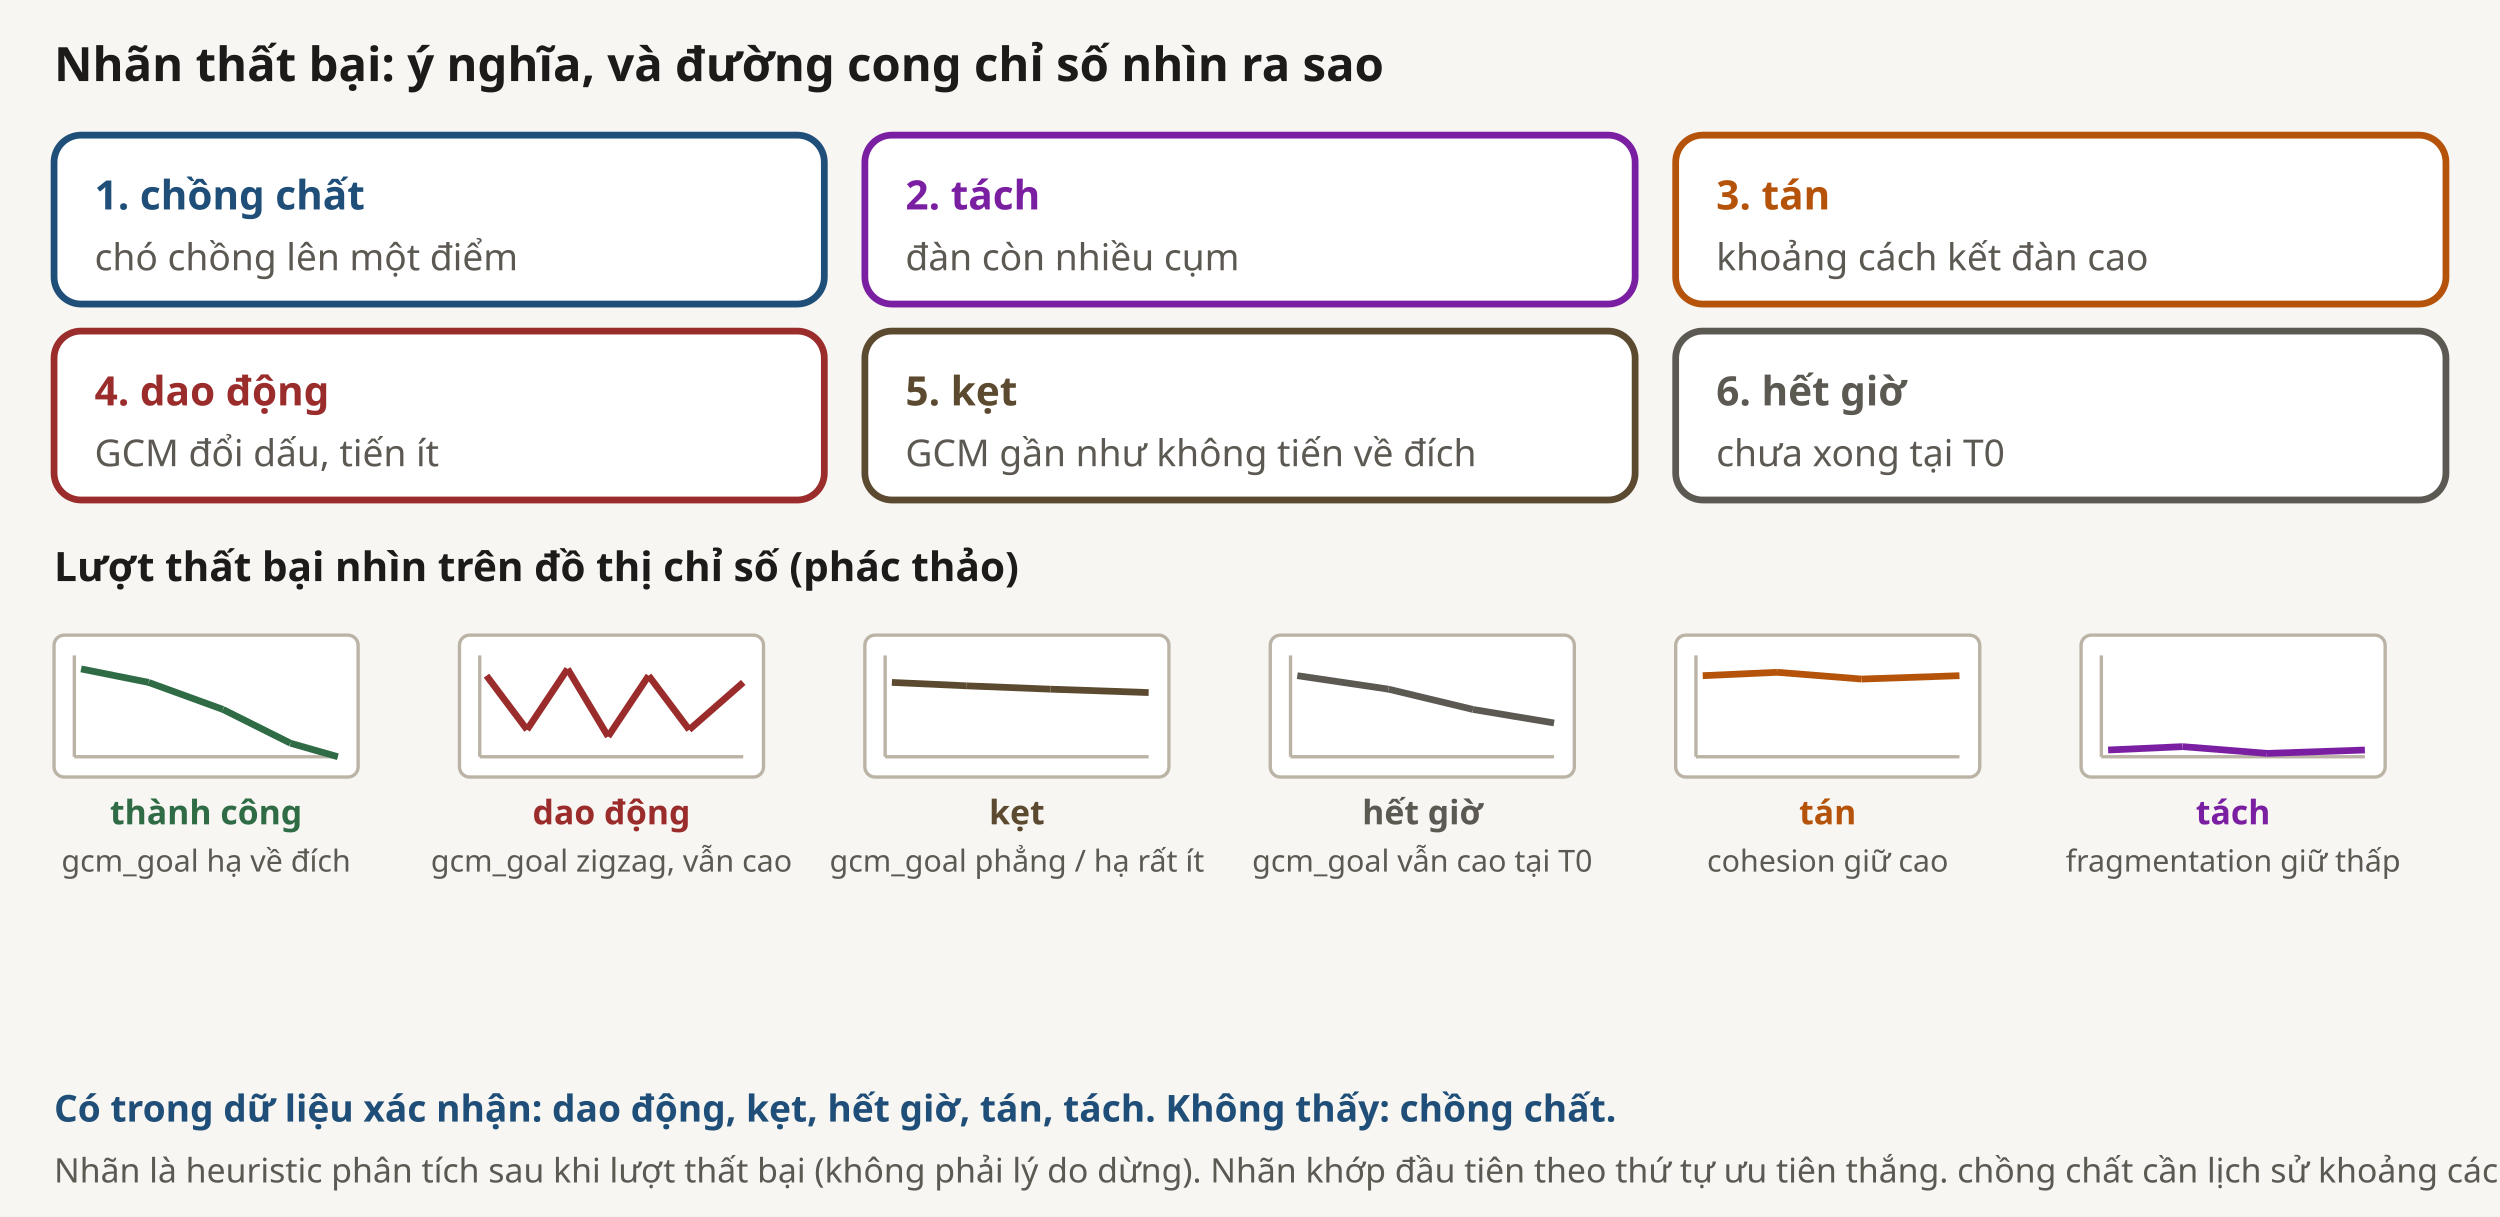
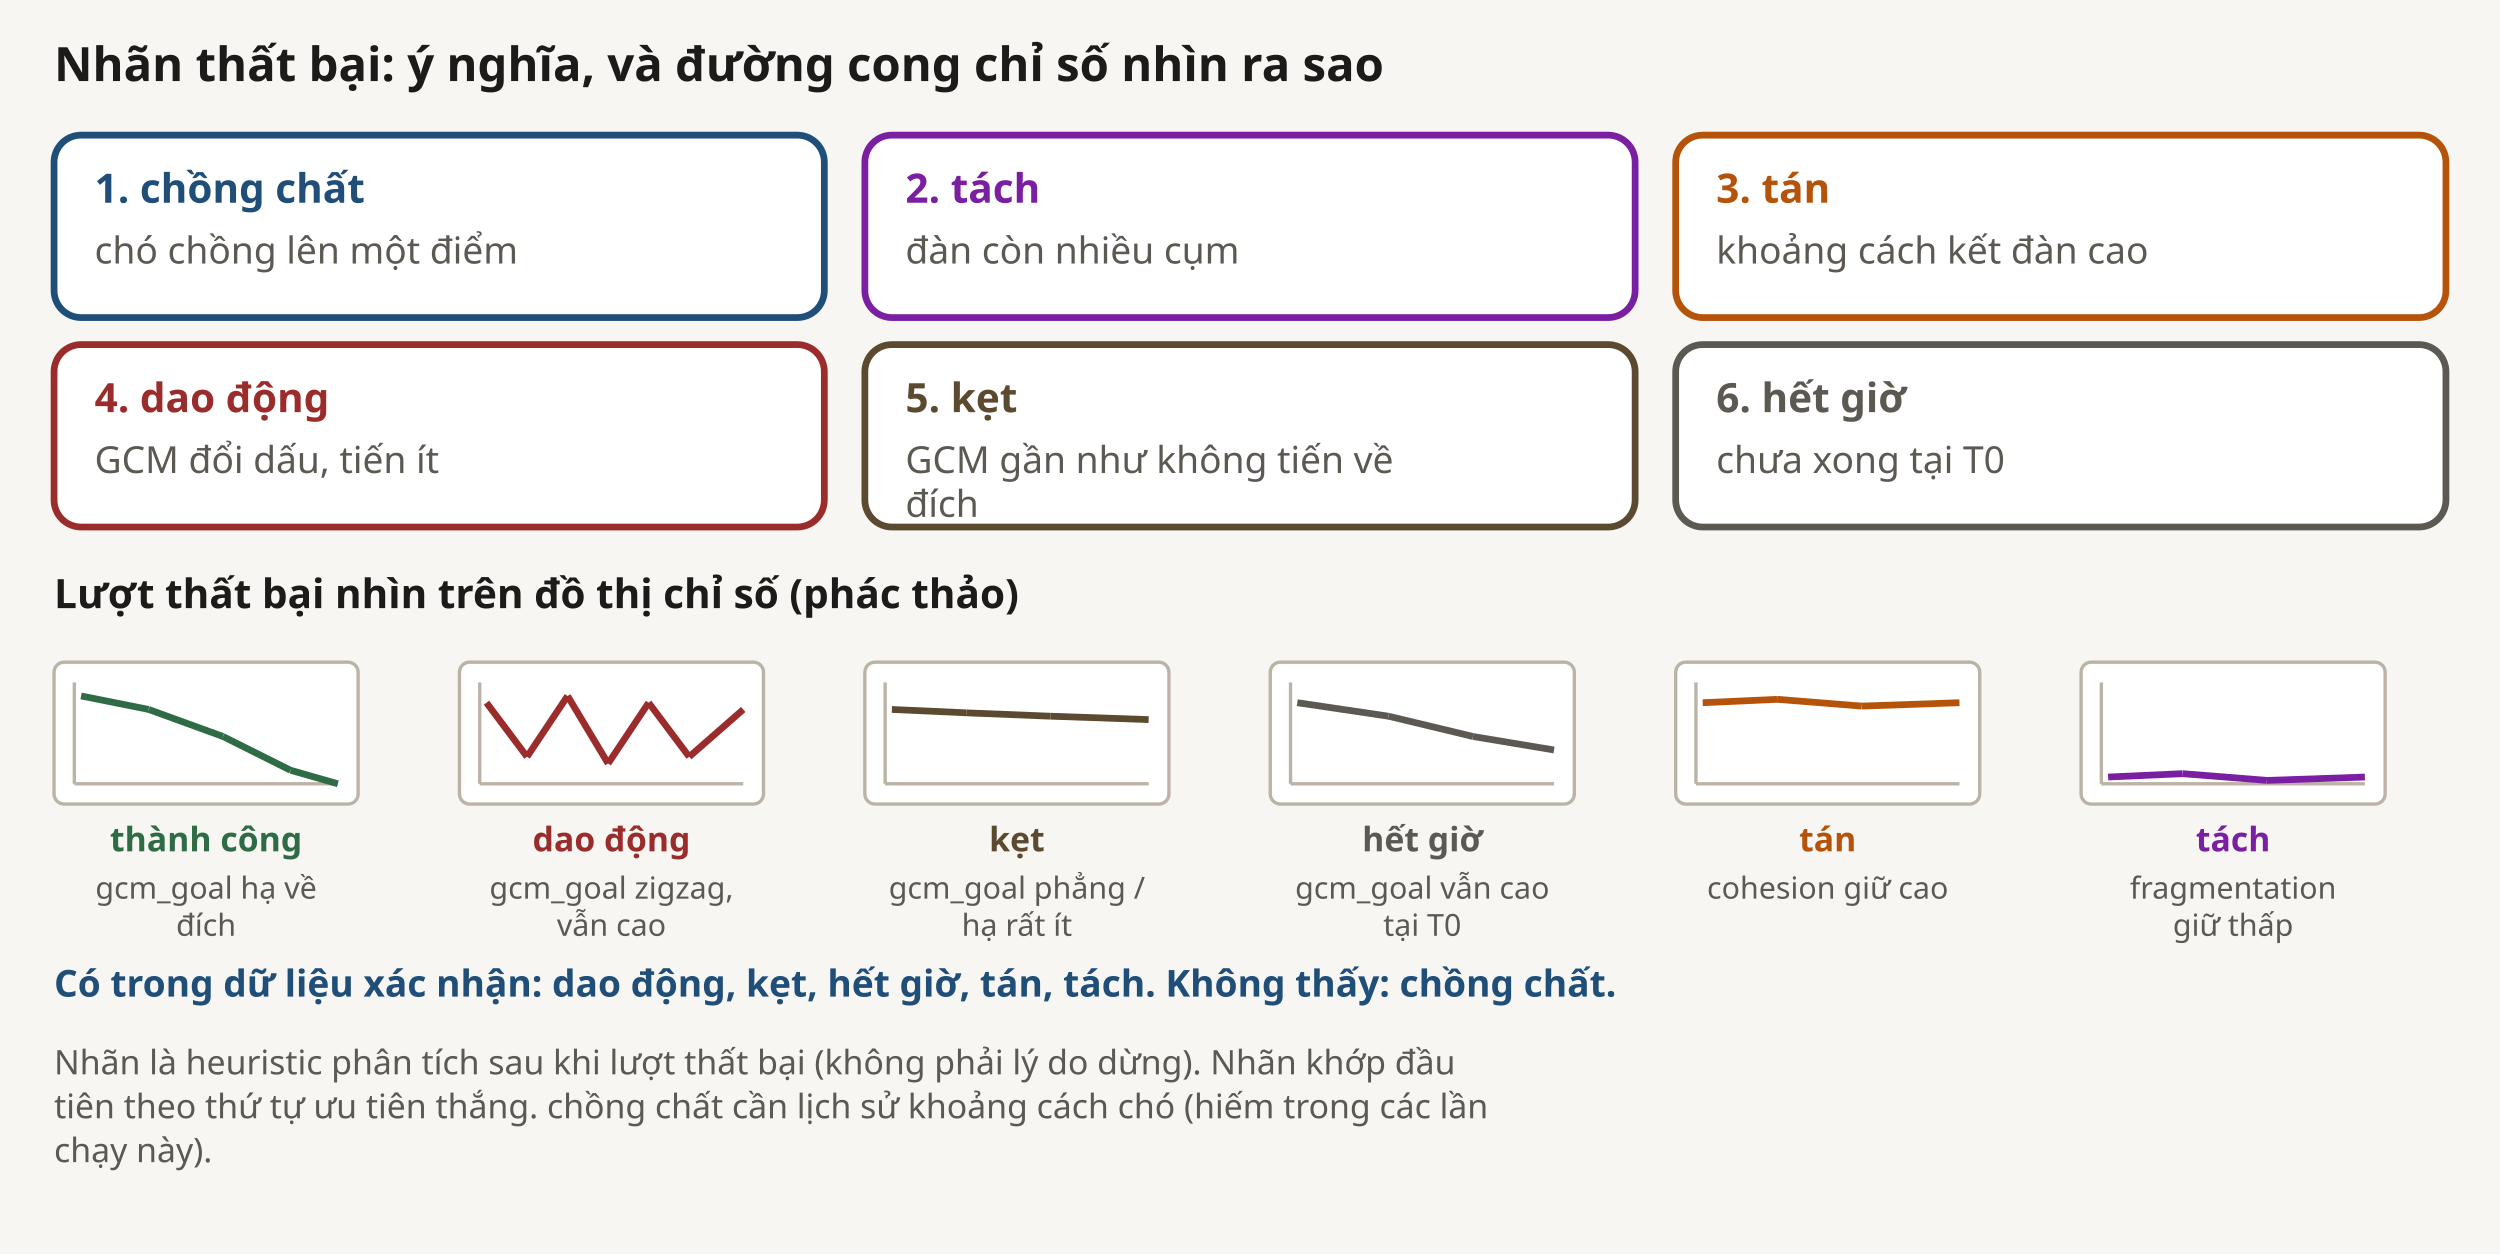
- <svg xmlns="http://www.w3.org/2000/svg" width="740" height="360" viewBox="0 0 740 360" role="img" aria-label="nhan that bai">
-   <rect x="0" y="0" width="740" height="360" fill="#f7f6f2" />
+ <svg xmlns="http://www.w3.org/2000/svg" width="740" height="371" viewBox="0 0 740 371" role="img" aria-label="nhan that bai">
+   <rect x="0" y="0" width="740" height="371" fill="#f7f6f2" />
  <text x="16" y="24" text-anchor="start" font-size="14" font-weight="700" fill="#1c1b19" font-family="Segoe UI,Noto Sans,sans-serif">Nhãn thất bại: ý nghĩa, và đường cong chỉ số nhìn ra sao</text>
-   <rect x="16" y="40" width="228" height="50" fill="#fff" stroke="#1f4e79" stroke-width="2" rx="8" />
-   <text x="28" y="62" text-anchor="start" font-size="12" font-weight="700" fill="#1f4e79" font-family="Segoe UI,Noto Sans,sans-serif">1. chồng chất</text>
-   <text x="28" y="80" text-anchor="start" font-size="11" fill="#5c5852" font-family="Segoe UI,Noto Sans,sans-serif">chó chồng lên một điểm</text>
-   <rect x="256" y="40" width="228" height="50" fill="#fff" stroke="#7b1fa2" stroke-width="2" rx="8" />
-   <text x="268" y="62" text-anchor="start" font-size="12" font-weight="700" fill="#7b1fa2" font-family="Segoe UI,Noto Sans,sans-serif">2. tách</text>
-   <text x="268" y="80" text-anchor="start" font-size="11" fill="#5c5852" font-family="Segoe UI,Noto Sans,sans-serif">đàn còn nhiều cụm</text>
-   <rect x="496" y="40" width="228" height="50" fill="#fff" stroke="#b45309" stroke-width="2" rx="8" />
-   <text x="508" y="62" text-anchor="start" font-size="12" font-weight="700" fill="#b45309" font-family="Segoe UI,Noto Sans,sans-serif">3. tán</text>
-   <text x="508" y="80" text-anchor="start" font-size="11" fill="#5c5852" font-family="Segoe UI,Noto Sans,sans-serif">khoảng cách kết đàn cao</text>
-   <rect x="16" y="98" width="228" height="50" fill="#fff" stroke="#9b2c2c" stroke-width="2" rx="8" />
-   <text x="28" y="120" text-anchor="start" font-size="12" font-weight="700" fill="#9b2c2c" font-family="Segoe UI,Noto Sans,sans-serif">4. dao động</text>
-   <text x="28" y="138" text-anchor="start" font-size="11" fill="#5c5852" font-family="Segoe UI,Noto Sans,sans-serif">GCM đổi dấu, tiến ít</text>
-   <rect x="256" y="98" width="228" height="50" fill="#fff" stroke="#5b4a2f" stroke-width="2" rx="8" />
-   <text x="268" y="120" text-anchor="start" font-size="12" font-weight="700" fill="#5b4a2f" font-family="Segoe UI,Noto Sans,sans-serif">5. kẹt</text>
-   <text x="268" y="138" text-anchor="start" font-size="11" fill="#5c5852" font-family="Segoe UI,Noto Sans,sans-serif">GCM gần như không tiến về đích</text>
-   <rect x="496" y="98" width="228" height="50" fill="#fff" stroke="#5c5852" stroke-width="2" rx="8" />
-   <text x="508" y="120" text-anchor="start" font-size="12" font-weight="700" fill="#5c5852" font-family="Segoe UI,Noto Sans,sans-serif">6. hết giờ</text>
-   <text x="508" y="138" text-anchor="start" font-size="11" fill="#5c5852" font-family="Segoe UI,Noto Sans,sans-serif">chưa xong tại T0</text>
-   <text x="16" y="172" text-anchor="start" font-size="12" font-weight="700" fill="#1c1b19" font-family="Segoe UI,Noto Sans,sans-serif">Lượt thất bại nhìn trên đồ thị chỉ số (phác thảo)</text>
-   <rect x="16" y="188" width="90" height="42" fill="#fff" stroke="#bbb3a5" stroke-width="1" rx="3" />
-   <line x1="22" y1="224" x2="100" y2="224" stroke="#bbb3a5" stroke-width="1" />
-   <line x1="22" y1="194" x2="22" y2="224" stroke="#bbb3a5" stroke-width="1" />
-   <line x1="24" y1="198" x2="44" y2="202" stroke="#2f6b45" stroke-width="2" />
-   <line x1="44" y1="202" x2="66" y2="210" stroke="#2f6b45" stroke-width="2" />
-   <line x1="66" y1="210" x2="86" y2="220" stroke="#2f6b45" stroke-width="2" />
-   <line x1="86" y1="220" x2="100" y2="224" stroke="#2f6b45" stroke-width="2" />
-   <text x="61" y="244" text-anchor="middle" font-size="10" font-weight="700" fill="#2f6b45" font-family="Segoe UI,Noto Sans,sans-serif">thành công</text>
-   <text x="61" y="258" text-anchor="middle" font-size="9" fill="#5c5852" font-family="Segoe UI,Noto Sans,sans-serif">gcm_goal hạ về đích</text>
-   <rect x="136" y="188" width="90" height="42" fill="#fff" stroke="#bbb3a5" stroke-width="1" rx="3" />
-   <line x1="142" y1="224" x2="220" y2="224" stroke="#bbb3a5" stroke-width="1" />
-   <line x1="142" y1="194" x2="142" y2="224" stroke="#bbb3a5" stroke-width="1" />
-   <line x1="144" y1="200" x2="156" y2="216" stroke="#9b2c2c" stroke-width="2" />
-   <line x1="156" y1="216" x2="168" y2="198" stroke="#9b2c2c" stroke-width="2" />
-   <line x1="168" y1="198" x2="180" y2="218" stroke="#9b2c2c" stroke-width="2" />
-   <line x1="180" y1="218" x2="192" y2="200" stroke="#9b2c2c" stroke-width="2" />
-   <line x1="192" y1="200" x2="204" y2="216" stroke="#9b2c2c" stroke-width="2" />
-   <line x1="204" y1="216" x2="220" y2="202" stroke="#9b2c2c" stroke-width="2" />
-   <text x="181" y="244" text-anchor="middle" font-size="10" font-weight="700" fill="#9b2c2c" font-family="Segoe UI,Noto Sans,sans-serif">dao động</text>
-   <text x="181" y="258" text-anchor="middle" font-size="9" fill="#5c5852" font-family="Segoe UI,Noto Sans,sans-serif">gcm_goal zigzag, vẫn cao</text>
-   <rect x="256" y="188" width="90" height="42" fill="#fff" stroke="#bbb3a5" stroke-width="1" rx="3" />
-   <line x1="262" y1="224" x2="340" y2="224" stroke="#bbb3a5" stroke-width="1" />
-   <line x1="262" y1="194" x2="262" y2="224" stroke="#bbb3a5" stroke-width="1" />
-   <line x1="264" y1="202" x2="286" y2="203" stroke="#5b4a2f" stroke-width="2" />
-   <line x1="286" y1="203" x2="311" y2="204" stroke="#5b4a2f" stroke-width="2" />
-   <line x1="311" y1="204" x2="340" y2="205" stroke="#5b4a2f" stroke-width="2" />
-   <text x="301" y="244" text-anchor="middle" font-size="10" font-weight="700" fill="#5b4a2f" font-family="Segoe UI,Noto Sans,sans-serif">kẹt</text>
-   <text x="301" y="258" text-anchor="middle" font-size="9" fill="#5c5852" font-family="Segoe UI,Noto Sans,sans-serif">gcm_goal phẳng / hạ rất ít</text>
-   <rect x="376" y="188" width="90" height="42" fill="#fff" stroke="#bbb3a5" stroke-width="1" rx="3" />
-   <line x1="382" y1="224" x2="460" y2="224" stroke="#bbb3a5" stroke-width="1" />
-   <line x1="382" y1="194" x2="382" y2="224" stroke="#bbb3a5" stroke-width="1" />
-   <line x1="384" y1="200" x2="411" y2="204" stroke="#5c5852" stroke-width="2" />
-   <line x1="411" y1="204" x2="436" y2="210" stroke="#5c5852" stroke-width="2" />
-   <line x1="436" y1="210" x2="460" y2="214" stroke="#5c5852" stroke-width="2" />
-   <text x="421" y="244" text-anchor="middle" font-size="10" font-weight="700" fill="#5c5852" font-family="Segoe UI,Noto Sans,sans-serif">hết giờ</text>
-   <text x="421" y="258" text-anchor="middle" font-size="9" fill="#5c5852" font-family="Segoe UI,Noto Sans,sans-serif">gcm_goal vẫn cao tại T0</text>
-   <rect x="496" y="188" width="90" height="42" fill="#fff" stroke="#bbb3a5" stroke-width="1" rx="3" />
-   <line x1="502" y1="224" x2="580" y2="224" stroke="#bbb3a5" stroke-width="1" />
-   <line x1="502" y1="194" x2="502" y2="224" stroke="#bbb3a5" stroke-width="1" />
-   <line x1="504" y1="200" x2="526" y2="199" stroke="#b45309" stroke-width="2" />
-   <line x1="526" y1="199" x2="551" y2="201" stroke="#b45309" stroke-width="2" />
-   <line x1="551" y1="201" x2="580" y2="200" stroke="#b45309" stroke-width="2" />
-   <text x="541" y="244" text-anchor="middle" font-size="10" font-weight="700" fill="#b45309" font-family="Segoe UI,Noto Sans,sans-serif">tán</text>
-   <text x="541" y="258" text-anchor="middle" font-size="9" fill="#5c5852" font-family="Segoe UI,Noto Sans,sans-serif">cohesion giữ cao</text>
-   <rect x="616" y="188" width="90" height="42" fill="#fff" stroke="#bbb3a5" stroke-width="1" rx="3" />
-   <line x1="622" y1="224" x2="700" y2="224" stroke="#bbb3a5" stroke-width="1" />
-   <line x1="622" y1="194" x2="622" y2="224" stroke="#bbb3a5" stroke-width="1" />
-   <line x1="624" y1="222" x2="646" y2="221" stroke="#7b1fa2" stroke-width="2" />
-   <line x1="646" y1="221" x2="671" y2="223" stroke="#7b1fa2" stroke-width="2" />
-   <line x1="671" y1="223" x2="700" y2="222" stroke="#7b1fa2" stroke-width="2" />
-   <text x="661" y="244" text-anchor="middle" font-size="10" font-weight="700" fill="#7b1fa2" font-family="Segoe UI,Noto Sans,sans-serif">tách</text>
-   <text x="661" y="258" text-anchor="middle" font-size="9" fill="#5c5852" font-family="Segoe UI,Noto Sans,sans-serif">fragmentation giữ thấp</text>
-   <text x="16" y="332" text-anchor="start" font-size="11" font-weight="700" fill="#1f4e79" font-family="Segoe UI,Noto Sans,sans-serif">Có trong dữ liệu xác nhận: dao động, kẹt, hết giờ, tán, tách. Không thấy: chồng chất.</text>
-   <text x="16" y="350" text-anchor="start" font-size="10" fill="#5c5852" font-family="Segoe UI,Noto Sans,sans-serif">Nhãn là heuristic phân tích sau khi lượt thất bại (không phải lý do dừng). Nhãn khớp đầu tiên theo thứ tự ưu tiên thắng. chồng chất cần lịch sử khoảng cách chó (hiếm trong các lần chạy này).</text>
+   <rect x="16" y="40" width="228" height="54" fill="#fff" stroke="#1f4e79" stroke-width="2" rx="8" />
+   <text x="28" y="60" text-anchor="start" font-size="12" font-weight="700" fill="#1f4e79" font-family="Segoe UI,Noto Sans,sans-serif">1. chồng chất</text>
+   <text x="28" y="78" text-anchor="start" font-size="11" fill="#5c5852" font-family="Segoe UI,Noto Sans,sans-serif">chó chồng lên một điểm</text>
+   <rect x="256" y="40" width="228" height="54" fill="#fff" stroke="#7b1fa2" stroke-width="2" rx="8" />
+   <text x="268" y="60" text-anchor="start" font-size="12" font-weight="700" fill="#7b1fa2" font-family="Segoe UI,Noto Sans,sans-serif">2. tách</text>
+   <text x="268" y="78" text-anchor="start" font-size="11" fill="#5c5852" font-family="Segoe UI,Noto Sans,sans-serif">đàn còn nhiều cụm</text>
+   <rect x="496" y="40" width="228" height="54" fill="#fff" stroke="#b45309" stroke-width="2" rx="8" />
+   <text x="508" y="60" text-anchor="start" font-size="12" font-weight="700" fill="#b45309" font-family="Segoe UI,Noto Sans,sans-serif">3. tán</text>
+   <text x="508" y="78" text-anchor="start" font-size="11" fill="#5c5852" font-family="Segoe UI,Noto Sans,sans-serif">khoảng cách kết đàn cao</text>
+   <rect x="16" y="102" width="228" height="54" fill="#fff" stroke="#9b2c2c" stroke-width="2" rx="8" />
+   <text x="28" y="122" text-anchor="start" font-size="12" font-weight="700" fill="#9b2c2c" font-family="Segoe UI,Noto Sans,sans-serif">4. dao động</text>
+   <text x="28" y="140" text-anchor="start" font-size="11" fill="#5c5852" font-family="Segoe UI,Noto Sans,sans-serif">GCM đổi dấu, tiến ít</text>
+   <rect x="256" y="102" width="228" height="54" fill="#fff" stroke="#5b4a2f" stroke-width="2" rx="8" />
+   <text x="268" y="122" text-anchor="start" font-size="12" font-weight="700" fill="#5b4a2f" font-family="Segoe UI,Noto Sans,sans-serif">5. kẹt</text>
+   <text x="268" y="140" text-anchor="start" font-size="11" fill="#5c5852" font-family="Segoe UI,Noto Sans,sans-serif">GCM gần như không tiến về</text>
+   <text x="268" y="153" text-anchor="start" font-size="11" fill="#5c5852" font-family="Segoe UI,Noto Sans,sans-serif">đích</text>
+   <rect x="496" y="102" width="228" height="54" fill="#fff" stroke="#5c5852" stroke-width="2" rx="8" />
+   <text x="508" y="122" text-anchor="start" font-size="12" font-weight="700" fill="#5c5852" font-family="Segoe UI,Noto Sans,sans-serif">6. hết giờ</text>
+   <text x="508" y="140" text-anchor="start" font-size="11" fill="#5c5852" font-family="Segoe UI,Noto Sans,sans-serif">chưa xong tại T0</text>
+   <text x="16" y="180" text-anchor="start" font-size="12" font-weight="700" fill="#1c1b19" font-family="Segoe UI,Noto Sans,sans-serif">Lượt thất bại nhìn trên đồ thị chỉ số (phác thảo)</text>
+   <rect x="16" y="196" width="90" height="42" fill="#fff" stroke="#bbb3a5" stroke-width="1" rx="3" />
+   <line x1="22" y1="232" x2="100" y2="232" stroke="#bbb3a5" stroke-width="1" />
+   <line x1="22" y1="202" x2="22" y2="232" stroke="#bbb3a5" stroke-width="1" />
+   <line x1="24" y1="206" x2="44" y2="210" stroke="#2f6b45" stroke-width="2" />
+   <line x1="44" y1="210" x2="66" y2="218" stroke="#2f6b45" stroke-width="2" />
+   <line x1="66" y1="218" x2="86" y2="228" stroke="#2f6b45" stroke-width="2" />
+   <line x1="86" y1="228" x2="100" y2="232" stroke="#2f6b45" stroke-width="2" />
+   <text x="61" y="252" text-anchor="middle" font-size="10" font-weight="700" fill="#2f6b45" font-family="Segoe UI,Noto Sans,sans-serif">thành công</text>
+   <text x="61" y="266" text-anchor="middle" font-size="9" fill="#5c5852" font-family="Segoe UI,Noto Sans,sans-serif">gcm_goal hạ về</text>
+   <text x="61" y="277" text-anchor="middle" font-size="9" fill="#5c5852" font-family="Segoe UI,Noto Sans,sans-serif">đích</text>
+   <rect x="136" y="196" width="90" height="42" fill="#fff" stroke="#bbb3a5" stroke-width="1" rx="3" />
+   <line x1="142" y1="232" x2="220" y2="232" stroke="#bbb3a5" stroke-width="1" />
+   <line x1="142" y1="202" x2="142" y2="232" stroke="#bbb3a5" stroke-width="1" />
+   <line x1="144" y1="208" x2="156" y2="224" stroke="#9b2c2c" stroke-width="2" />
+   <line x1="156" y1="224" x2="168" y2="206" stroke="#9b2c2c" stroke-width="2" />
+   <line x1="168" y1="206" x2="180" y2="226" stroke="#9b2c2c" stroke-width="2" />
+   <line x1="180" y1="226" x2="192" y2="208" stroke="#9b2c2c" stroke-width="2" />
+   <line x1="192" y1="208" x2="204" y2="224" stroke="#9b2c2c" stroke-width="2" />
+   <line x1="204" y1="224" x2="220" y2="210" stroke="#9b2c2c" stroke-width="2" />
+   <text x="181" y="252" text-anchor="middle" font-size="10" font-weight="700" fill="#9b2c2c" font-family="Segoe UI,Noto Sans,sans-serif">dao động</text>
+   <text x="181" y="266" text-anchor="middle" font-size="9" fill="#5c5852" font-family="Segoe UI,Noto Sans,sans-serif">gcm_goal zigzag,</text>
+   <text x="181" y="277" text-anchor="middle" font-size="9" fill="#5c5852" font-family="Segoe UI,Noto Sans,sans-serif">vẫn cao</text>
+   <rect x="256" y="196" width="90" height="42" fill="#fff" stroke="#bbb3a5" stroke-width="1" rx="3" />
+   <line x1="262" y1="232" x2="340" y2="232" stroke="#bbb3a5" stroke-width="1" />
+   <line x1="262" y1="202" x2="262" y2="232" stroke="#bbb3a5" stroke-width="1" />
+   <line x1="264" y1="210" x2="286" y2="211" stroke="#5b4a2f" stroke-width="2" />
+   <line x1="286" y1="211" x2="311" y2="212" stroke="#5b4a2f" stroke-width="2" />
+   <line x1="311" y1="212" x2="340" y2="213" stroke="#5b4a2f" stroke-width="2" />
+   <text x="301" y="252" text-anchor="middle" font-size="10" font-weight="700" fill="#5b4a2f" font-family="Segoe UI,Noto Sans,sans-serif">kẹt</text>
+   <text x="301" y="266" text-anchor="middle" font-size="9" fill="#5c5852" font-family="Segoe UI,Noto Sans,sans-serif">gcm_goal phẳng /</text>
+   <text x="301" y="277" text-anchor="middle" font-size="9" fill="#5c5852" font-family="Segoe UI,Noto Sans,sans-serif">hạ rất ít</text>
+   <rect x="376" y="196" width="90" height="42" fill="#fff" stroke="#bbb3a5" stroke-width="1" rx="3" />
+   <line x1="382" y1="232" x2="460" y2="232" stroke="#bbb3a5" stroke-width="1" />
+   <line x1="382" y1="202" x2="382" y2="232" stroke="#bbb3a5" stroke-width="1" />
+   <line x1="384" y1="208" x2="411" y2="212" stroke="#5c5852" stroke-width="2" />
+   <line x1="411" y1="212" x2="436" y2="218" stroke="#5c5852" stroke-width="2" />
+   <line x1="436" y1="218" x2="460" y2="222" stroke="#5c5852" stroke-width="2" />
+   <text x="421" y="252" text-anchor="middle" font-size="10" font-weight="700" fill="#5c5852" font-family="Segoe UI,Noto Sans,sans-serif">hết giờ</text>
+   <text x="421" y="266" text-anchor="middle" font-size="9" fill="#5c5852" font-family="Segoe UI,Noto Sans,sans-serif">gcm_goal vẫn cao</text>
+   <text x="421" y="277" text-anchor="middle" font-size="9" fill="#5c5852" font-family="Segoe UI,Noto Sans,sans-serif">tại T0</text>
+   <rect x="496" y="196" width="90" height="42" fill="#fff" stroke="#bbb3a5" stroke-width="1" rx="3" />
+   <line x1="502" y1="232" x2="580" y2="232" stroke="#bbb3a5" stroke-width="1" />
+   <line x1="502" y1="202" x2="502" y2="232" stroke="#bbb3a5" stroke-width="1" />
+   <line x1="504" y1="208" x2="526" y2="207" stroke="#b45309" stroke-width="2" />
+   <line x1="526" y1="207" x2="551" y2="209" stroke="#b45309" stroke-width="2" />
+   <line x1="551" y1="209" x2="580" y2="208" stroke="#b45309" stroke-width="2" />
+   <text x="541" y="252" text-anchor="middle" font-size="10" font-weight="700" fill="#b45309" font-family="Segoe UI,Noto Sans,sans-serif">tán</text>
+   <text x="541" y="266" text-anchor="middle" font-size="9" fill="#5c5852" font-family="Segoe UI,Noto Sans,sans-serif">cohesion giữ cao</text>
+   <rect x="616" y="196" width="90" height="42" fill="#fff" stroke="#bbb3a5" stroke-width="1" rx="3" />
+   <line x1="622" y1="232" x2="700" y2="232" stroke="#bbb3a5" stroke-width="1" />
+   <line x1="622" y1="202" x2="622" y2="232" stroke="#bbb3a5" stroke-width="1" />
+   <line x1="624" y1="230" x2="646" y2="229" stroke="#7b1fa2" stroke-width="2" />
+   <line x1="646" y1="229" x2="671" y2="231" stroke="#7b1fa2" stroke-width="2" />
+   <line x1="671" y1="231" x2="700" y2="230" stroke="#7b1fa2" stroke-width="2" />
+   <text x="661" y="252" text-anchor="middle" font-size="10" font-weight="700" fill="#7b1fa2" font-family="Segoe UI,Noto Sans,sans-serif">tách</text>
+   <text x="661" y="266" text-anchor="middle" font-size="9" fill="#5c5852" font-family="Segoe UI,Noto Sans,sans-serif">fragmentation</text>
+   <text x="661" y="277" text-anchor="middle" font-size="9" fill="#5c5852" font-family="Segoe UI,Noto Sans,sans-serif">giữ thấp</text>
+   <text x="16" y="295" text-anchor="start" font-size="11" font-weight="700" fill="#1f4e79" font-family="Segoe UI,Noto Sans,sans-serif">Có trong dữ liệu xác nhận: dao động, kẹt, hết giờ, tán, tách. Không thấy: chồng chất.</text>
+   <text x="16" y="318" text-anchor="start" font-size="10" fill="#5c5852" font-family="Segoe UI,Noto Sans,sans-serif">Nhãn là heuristic phân tích sau khi lượt thất bại (không phải lý do dừng). Nhãn khớp đầu</text>
+   <text x="16" y="331" text-anchor="start" font-size="10" fill="#5c5852" font-family="Segoe UI,Noto Sans,sans-serif">tiên theo thứ tự ưu tiên thắng. chồng chất cần lịch sử khoảng cách chó (hiếm trong các lần</text>
+   <text x="16" y="344" text-anchor="start" font-size="10" fill="#5c5852" font-family="Segoe UI,Noto Sans,sans-serif">chạy này).</text>
</svg>
